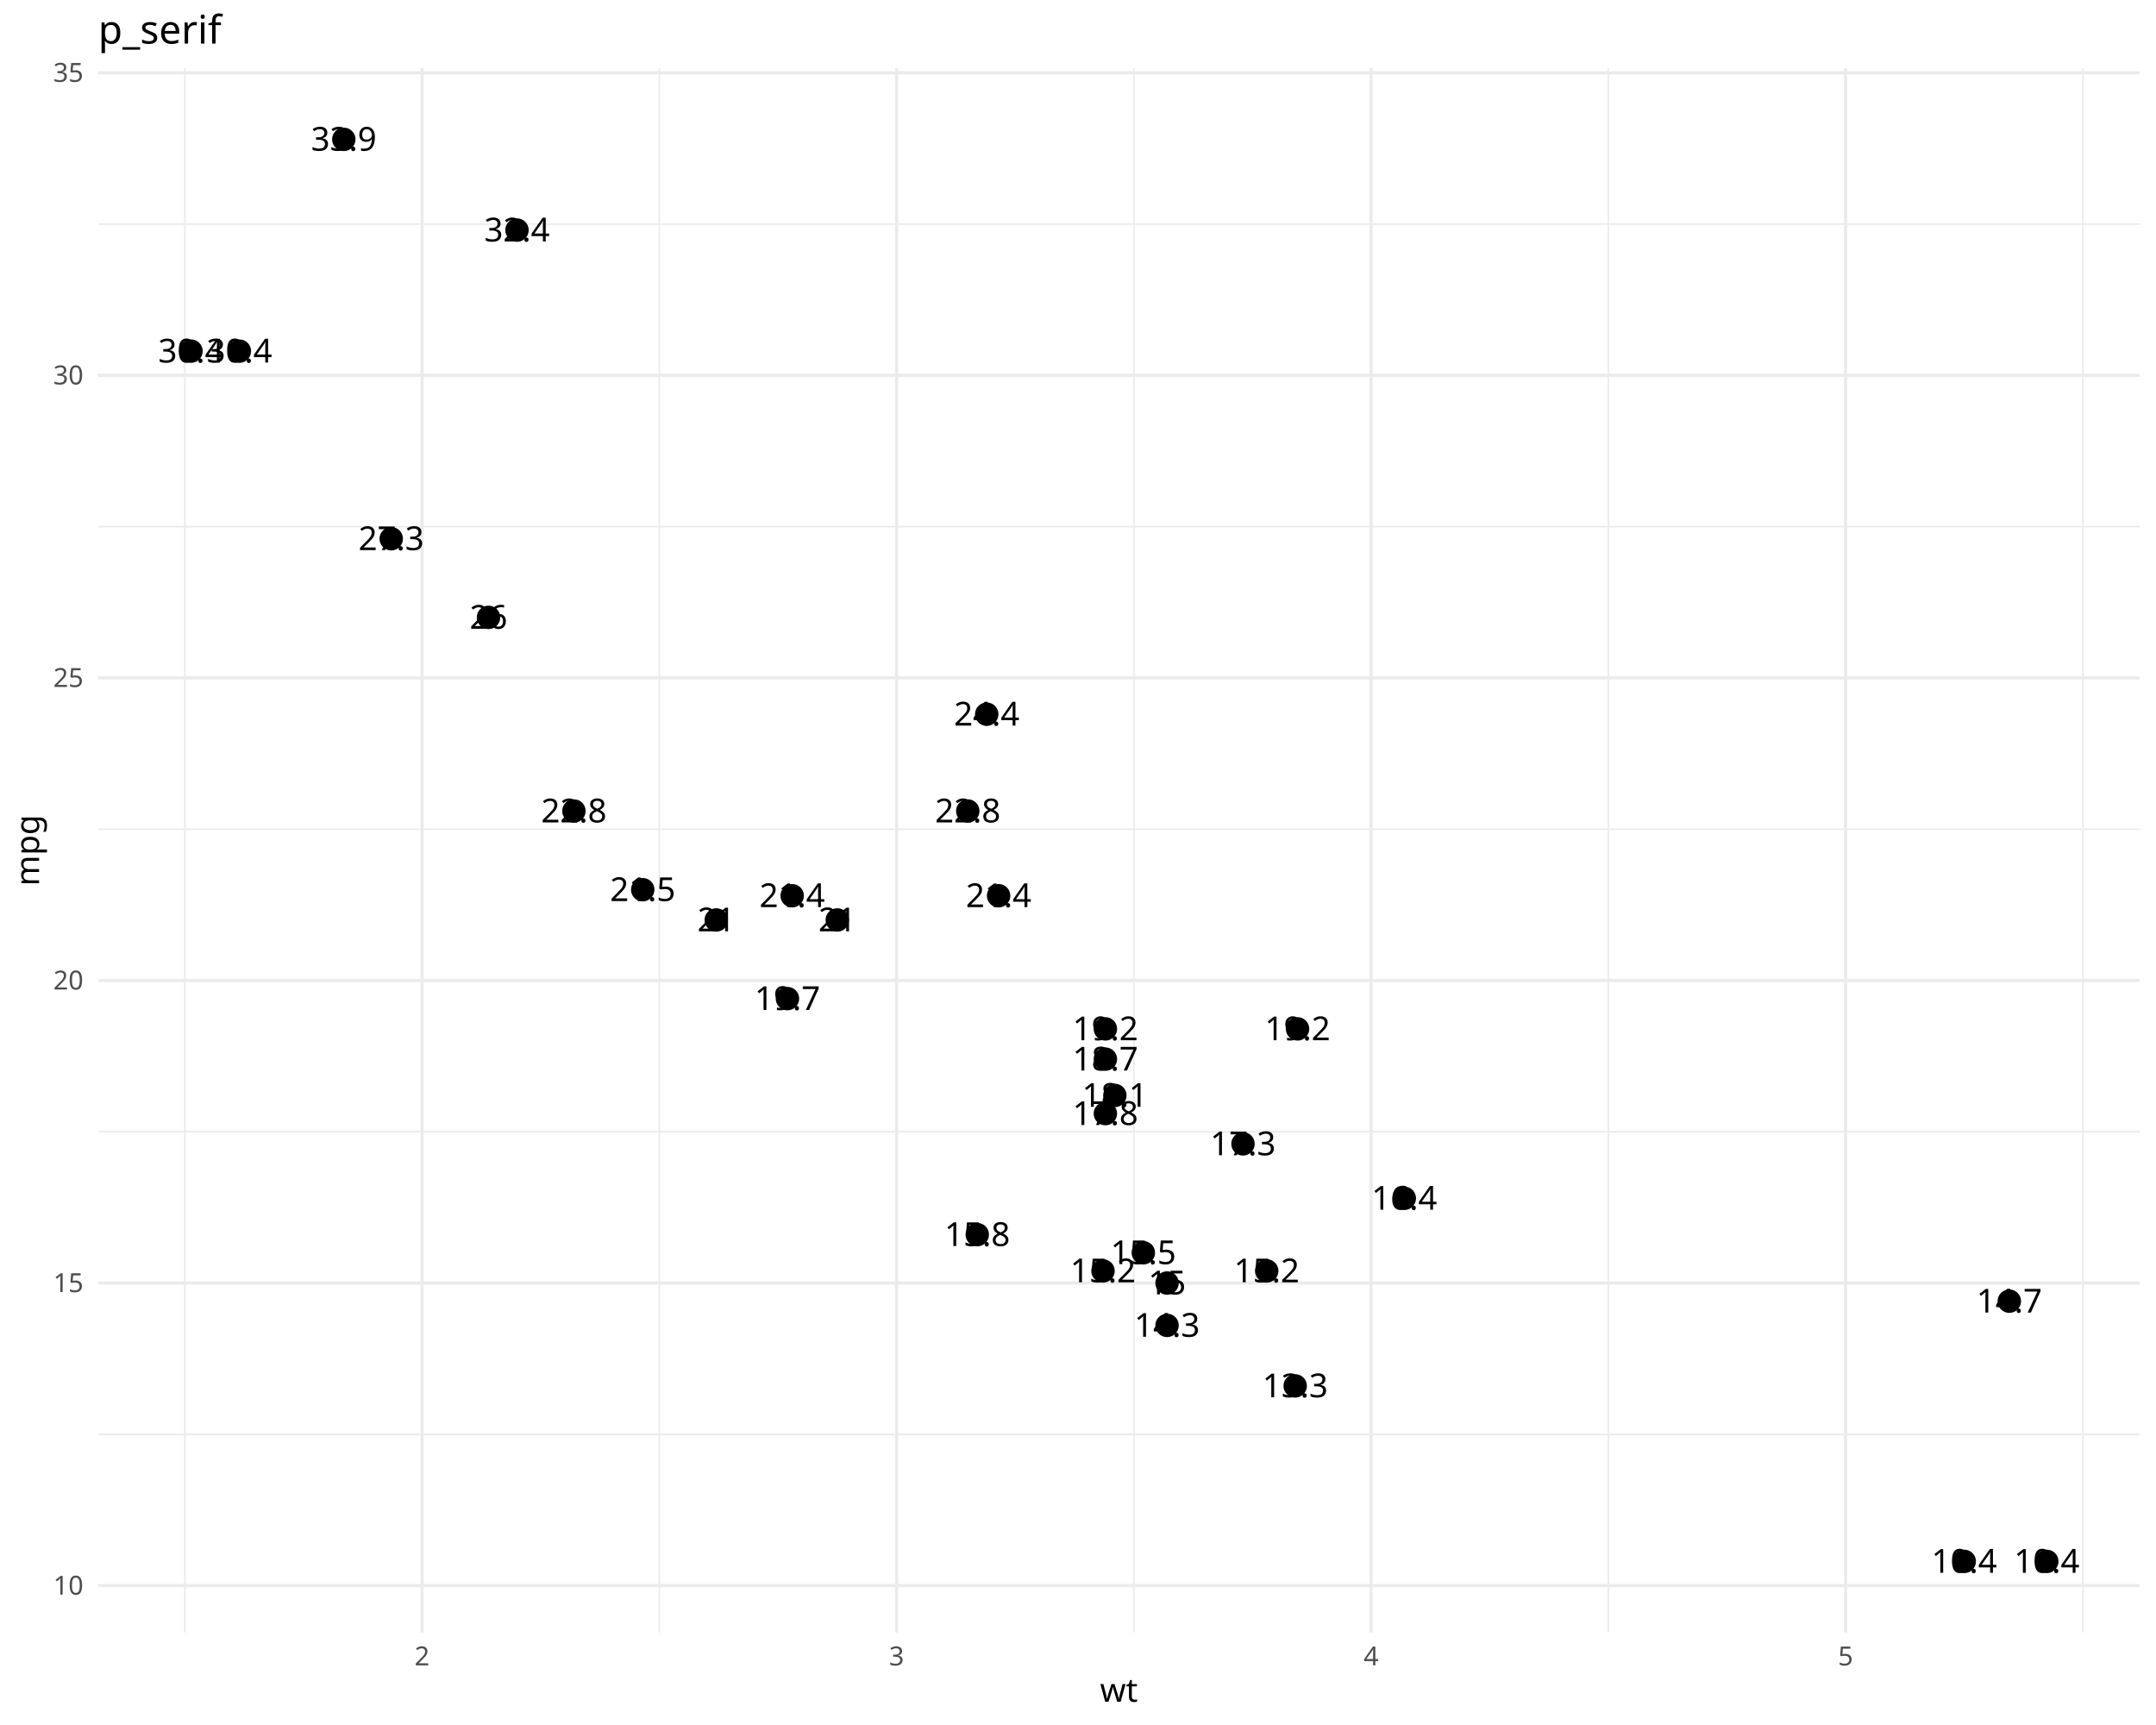
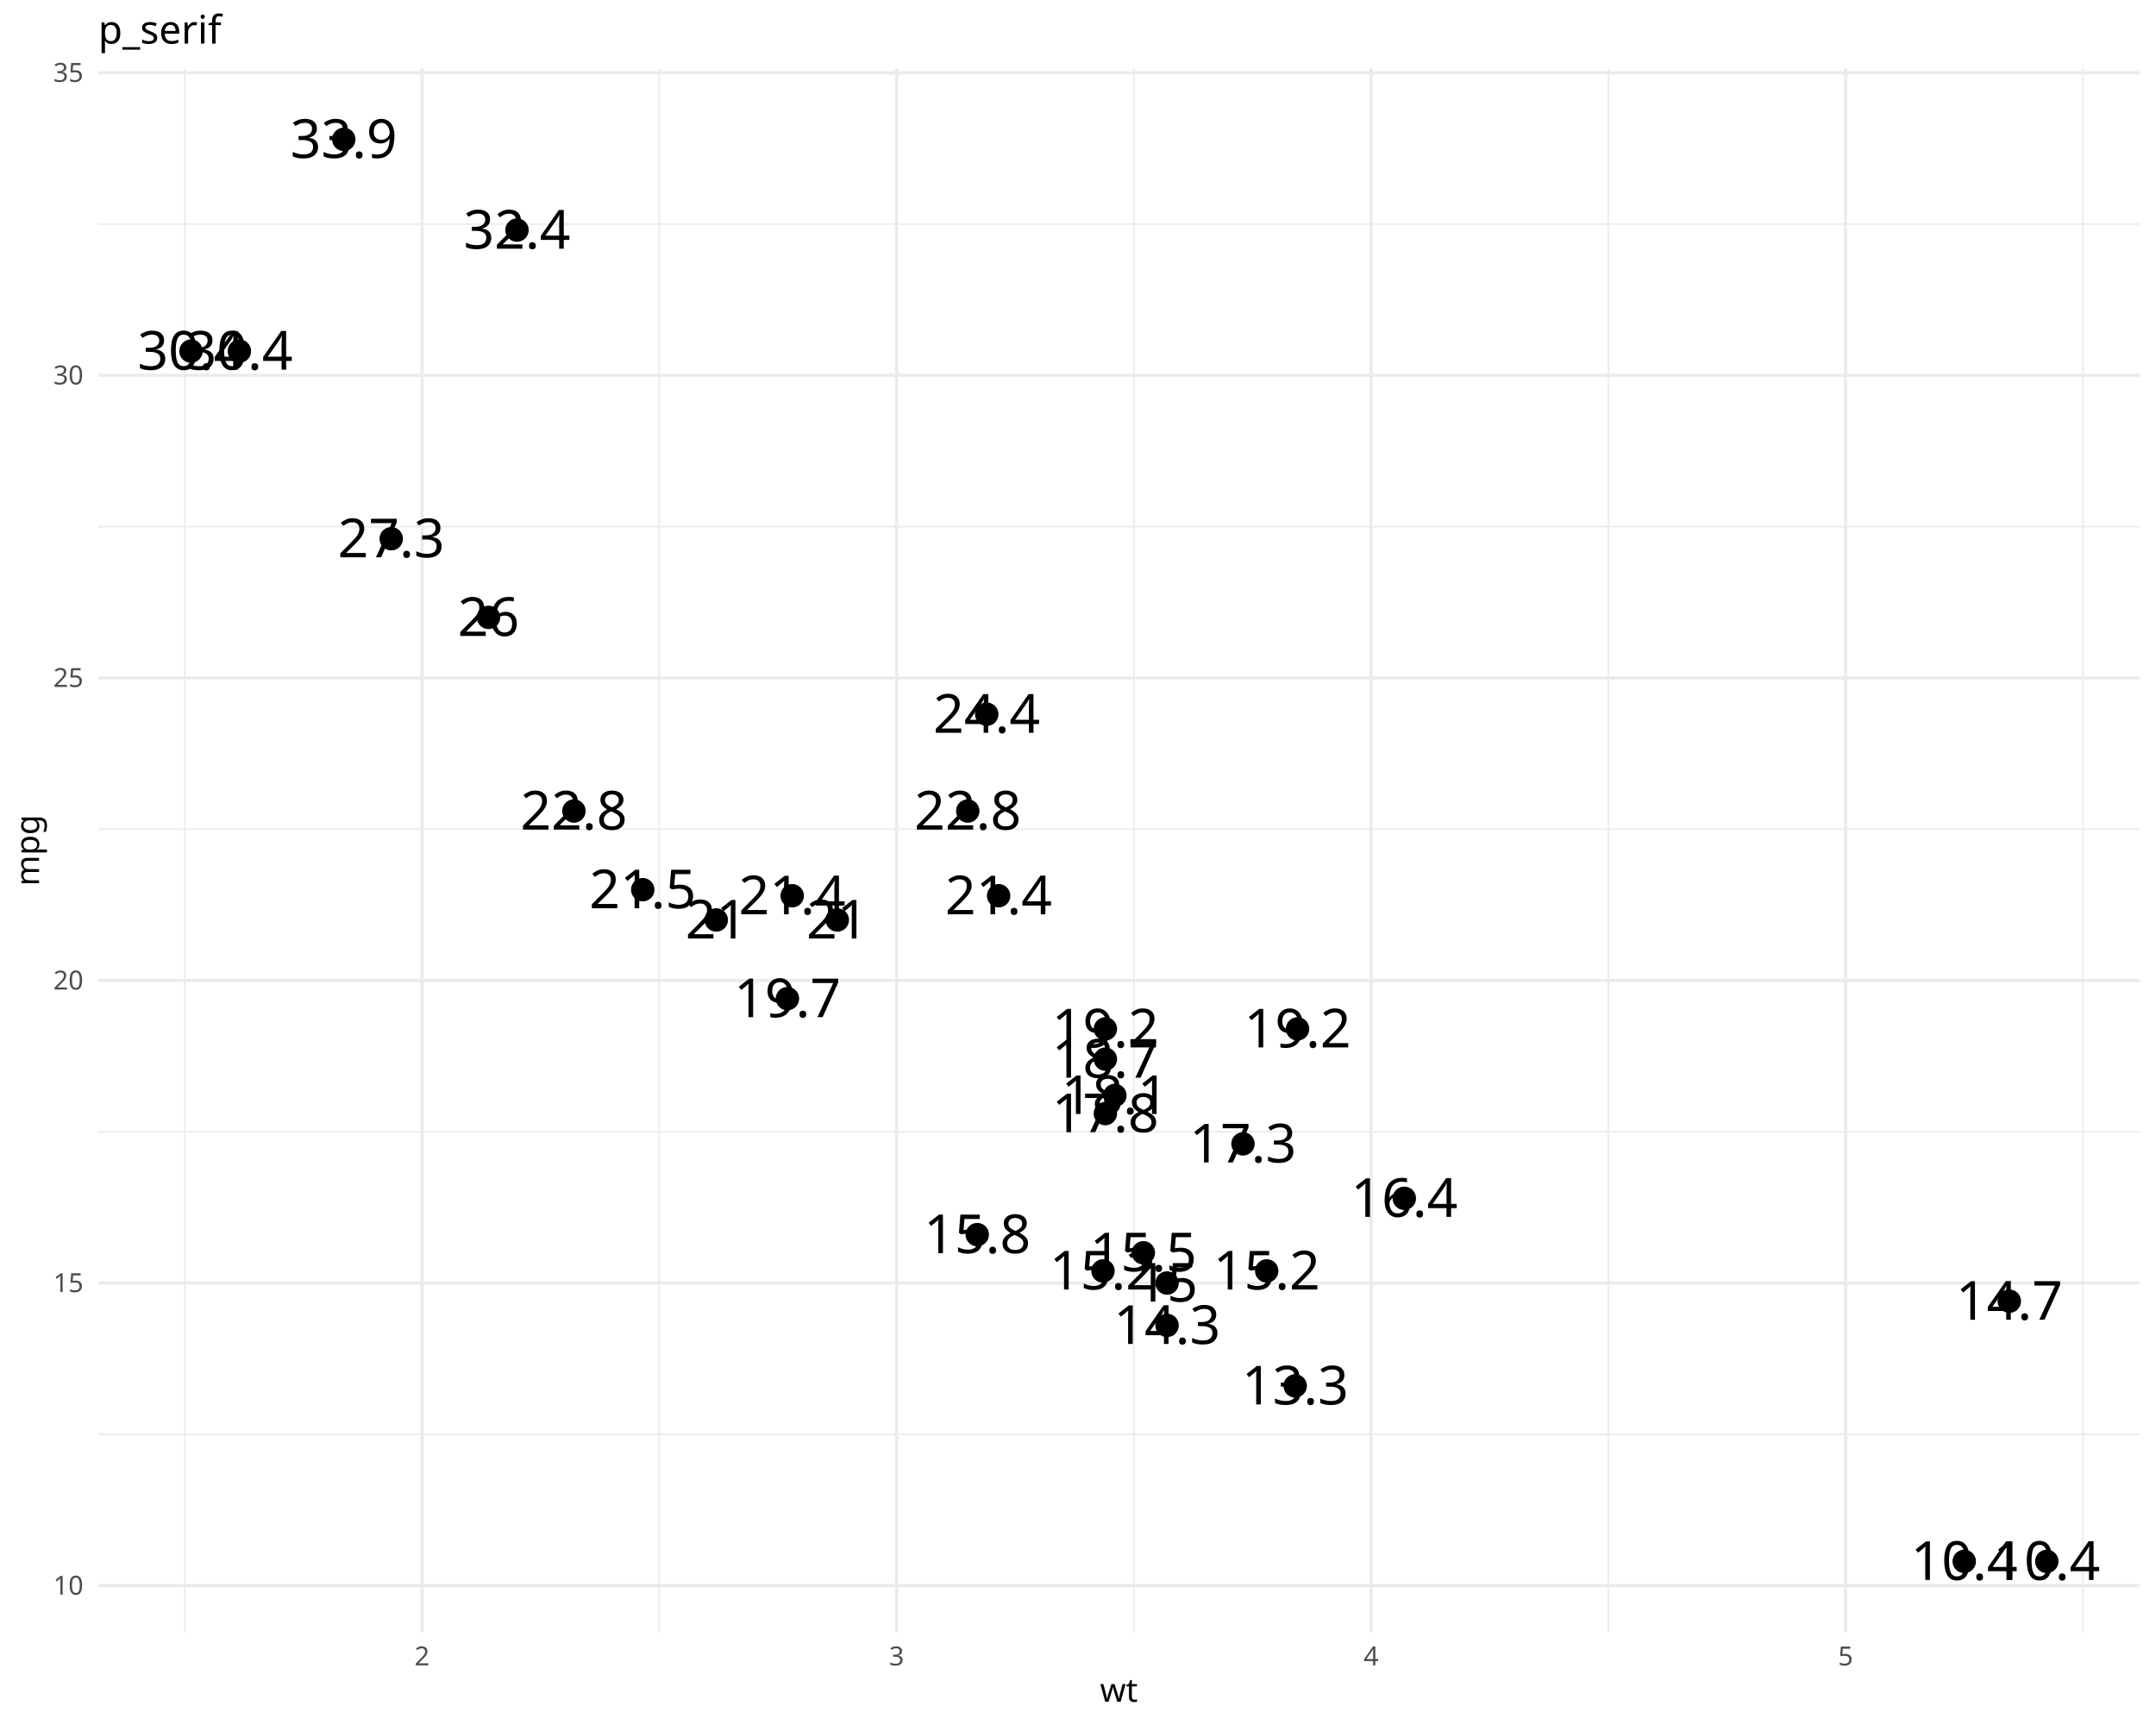
<svg xmlns="http://www.w3.org/2000/svg" class="svglite" data-engine-version="2.0" width="720.00pt" height="576.00pt" viewBox="0 0 720.00 576.00">
  <defs>
    <style type="text/css">
    .svglite line, .svglite polyline, .svglite polygon, .svglite path, .svglite rect, .svglite circle {
      fill: none;
      stroke: #000000;
      stroke-linecap: round;
      stroke-linejoin: round;
      stroke-miterlimit: 10.00;
    }
  </style>
  </defs>
  <rect width="100%" height="100%" style="stroke: none; fill: #FFFFFF;" />
  <defs>
    <clipPath id="cpMC4wMHw3MjAuMDB8MC4wMHw1NzYuMDA=">
      <rect x="0.00" y="0.00" width="720.00" height="576.00" />
    </clipPath>
  </defs>
  <g clip-path="url(#cpMC4wMHw3MjAuMDB8MC4wMHw1NzYuMDA=)">
</g>
  <defs>
    <clipPath id="cpMzIuNzl8NzE0LjUyfDIyLjc4fDU0NS4xMQ==">
      <rect x="32.79" y="22.78" width="681.73" height="522.33" />
    </clipPath>
  </defs>
  <g clip-path="url(#cpMzIuNzl8NzE0LjUyfDIyLjc4fDU0NS4xMQ==)">
    <polyline points="32.79,478.94 714.52,478.94 " style="stroke-width: 0.53; stroke: #EBEBEB; stroke-linecap: butt;" />
    <polyline points="32.79,377.91 714.52,377.91 " style="stroke-width: 0.53; stroke: #EBEBEB; stroke-linecap: butt;" />
    <polyline points="32.79,276.88 714.52,276.88 " style="stroke-width: 0.53; stroke: #EBEBEB; stroke-linecap: butt;" />
    <polyline points="32.79,175.85 714.52,175.85 " style="stroke-width: 0.53; stroke: #EBEBEB; stroke-linecap: butt;" />
    <polyline points="32.79,74.81 714.52,74.81 " style="stroke-width: 0.53; stroke: #EBEBEB; stroke-linecap: butt;" />
    <polyline points="61.72,545.11 61.72,22.78 " style="stroke-width: 0.53; stroke: #EBEBEB; stroke-linecap: butt;" />
    <polyline points="220.18,545.11 220.18,22.78 " style="stroke-width: 0.53; stroke: #EBEBEB; stroke-linecap: butt;" />
    <polyline points="378.65,545.11 378.65,22.78 " style="stroke-width: 0.53; stroke: #EBEBEB; stroke-linecap: butt;" />
    <polyline points="537.11,545.11 537.11,22.78 " style="stroke-width: 0.53; stroke: #EBEBEB; stroke-linecap: butt;" />
    <polyline points="695.58,545.11 695.58,22.78 " style="stroke-width: 0.53; stroke: #EBEBEB; stroke-linecap: butt;" />
    <polyline points="32.79,529.45 714.52,529.45 " style="stroke-width: 1.07; stroke: #EBEBEB; stroke-linecap: butt;" />
    <polyline points="32.79,428.42 714.52,428.42 " style="stroke-width: 1.07; stroke: #EBEBEB; stroke-linecap: butt;" />
    <polyline points="32.79,327.39 714.52,327.39 " style="stroke-width: 1.07; stroke: #EBEBEB; stroke-linecap: butt;" />
    <polyline points="32.79,226.36 714.52,226.36 " style="stroke-width: 1.07; stroke: #EBEBEB; stroke-linecap: butt;" />
    <polyline points="32.79,125.33 714.52,125.33 " style="stroke-width: 1.07; stroke: #EBEBEB; stroke-linecap: butt;" />
    <polyline points="32.79,24.30 714.52,24.30 " style="stroke-width: 1.07; stroke: #EBEBEB; stroke-linecap: butt;" />
    <polyline points="140.95,545.11 140.95,22.78 " style="stroke-width: 1.07; stroke: #EBEBEB; stroke-linecap: butt;" />
    <polyline points="299.42,545.11 299.42,22.78 " style="stroke-width: 1.07; stroke: #EBEBEB; stroke-linecap: butt;" />
    <polyline points="457.88,545.11 457.88,22.78 " style="stroke-width: 1.07; stroke: #EBEBEB; stroke-linecap: butt;" />
    <polyline points="616.34,545.11 616.34,22.78 " style="stroke-width: 1.07; stroke: #EBEBEB; stroke-linecap: butt;" />
    <circle cx="239.20" cy="307.19" r="3.56" style="stroke-width: 0.71; fill: #000000;" />
    <circle cx="279.61" cy="307.19" r="3.56" style="stroke-width: 0.71; fill: #000000;" />
    <circle cx="191.66" cy="270.81" r="3.56" style="stroke-width: 0.71; fill: #000000;" />
    <circle cx="333.49" cy="299.10" r="3.56" style="stroke-width: 0.71; fill: #000000;" />
    <circle cx="369.14" cy="353.66" r="3.56" style="stroke-width: 0.71; fill: #000000;" />
    <circle cx="372.31" cy="365.78" r="3.56" style="stroke-width: 0.71; fill: #000000;" />
    <circle cx="389.74" cy="442.57" r="3.56" style="stroke-width: 0.71; fill: #000000;" />
    <circle cx="329.52" cy="238.48" r="3.56" style="stroke-width: 0.71; fill: #000000;" />
    <circle cx="323.19" cy="270.81" r="3.56" style="stroke-width: 0.71; fill: #000000;" />
    <circle cx="369.14" cy="343.56" r="3.56" style="stroke-width: 0.71; fill: #000000;" />
    <circle cx="369.14" cy="371.84" r="3.56" style="stroke-width: 0.71; fill: #000000;" />
    <circle cx="468.97" cy="400.13" r="3.56" style="stroke-width: 0.71; fill: #000000;" />
    <circle cx="415.10" cy="381.95" r="3.56" style="stroke-width: 0.71; fill: #000000;" />
    <circle cx="423.02" cy="424.38" r="3.56" style="stroke-width: 0.71; fill: #000000;" />
    <circle cx="655.96" cy="521.37" r="3.56" style="stroke-width: 0.71; fill: #000000;" />
    <circle cx="683.53" cy="521.37" r="3.56" style="stroke-width: 0.71; fill: #000000;" />
    <circle cx="671.01" cy="434.48" r="3.56" style="stroke-width: 0.71; fill: #000000;" />
    <circle cx="172.65" cy="76.83" r="3.56" style="stroke-width: 0.71; fill: #000000;" />
    <circle cx="79.94" cy="117.25" r="3.56" style="stroke-width: 0.71; fill: #000000;" />
    <circle cx="114.81" cy="46.53" r="3.56" style="stroke-width: 0.71; fill: #000000;" />
    <circle cx="214.64" cy="297.08" r="3.56" style="stroke-width: 0.71; fill: #000000;" />
    <circle cx="381.82" cy="418.32" r="3.56" style="stroke-width: 0.71; fill: #000000;" />
    <circle cx="368.35" cy="424.38" r="3.56" style="stroke-width: 0.71; fill: #000000;" />
    <circle cx="432.53" cy="462.77" r="3.56" style="stroke-width: 0.71; fill: #000000;" />
    <circle cx="433.32" cy="343.56" r="3.56" style="stroke-width: 0.71; fill: #000000;" />
    <circle cx="130.65" cy="179.89" r="3.56" style="stroke-width: 0.71; fill: #000000;" />
    <circle cx="163.14" cy="206.15" r="3.56" style="stroke-width: 0.71; fill: #000000;" />
    <circle cx="63.78" cy="117.25" r="3.56" style="stroke-width: 0.71; fill: #000000;" />
    <circle cx="326.36" cy="412.26" r="3.56" style="stroke-width: 0.71; fill: #000000;" />
    <circle cx="262.97" cy="333.45" r="3.56" style="stroke-width: 0.71; fill: #000000;" />
    <circle cx="389.74" cy="428.42" r="3.56" style="stroke-width: 0.71; fill: #000000;" />
    <circle cx="264.55" cy="299.10" r="3.56" style="stroke-width: 0.71; fill: #000000;" />
-     <text x="239.20" y="310.98" text-anchor="middle" style="font-size: 11.04px; font-family: sans;" textLength="12.28px" lengthAdjust="spacingAndGlyphs">21</text>
-     <text x="279.61" y="310.98" text-anchor="middle" style="font-size: 11.04px; font-family: sans;" textLength="12.28px" lengthAdjust="spacingAndGlyphs">21</text>
-     <text x="191.66" y="274.61" text-anchor="middle" style="font-size: 11.04px; font-family: sans;" textLength="21.49px" lengthAdjust="spacingAndGlyphs">22.8</text>
-     <text x="333.49" y="302.90" text-anchor="middle" style="font-size: 11.04px; font-family: sans;" textLength="21.49px" lengthAdjust="spacingAndGlyphs">21.4</text>
-     <text x="369.14" y="357.46" text-anchor="middle" style="font-size: 11.04px; font-family: sans;" textLength="21.49px" lengthAdjust="spacingAndGlyphs">18.7</text>
-     <text x="372.31" y="369.58" text-anchor="middle" style="font-size: 11.04px; font-family: sans;" textLength="21.49px" lengthAdjust="spacingAndGlyphs">18.1</text>
-     <text x="389.74" y="446.37" text-anchor="middle" style="font-size: 11.04px; font-family: sans;" textLength="21.49px" lengthAdjust="spacingAndGlyphs">14.3</text>
-     <text x="329.52" y="242.28" text-anchor="middle" style="font-size: 11.04px; font-family: sans;" textLength="21.49px" lengthAdjust="spacingAndGlyphs">24.4</text>
-     <text x="323.19" y="274.61" text-anchor="middle" style="font-size: 11.04px; font-family: sans;" textLength="21.49px" lengthAdjust="spacingAndGlyphs">22.8</text>
-     <text x="369.14" y="347.35" text-anchor="middle" style="font-size: 11.04px; font-family: sans;" textLength="21.49px" lengthAdjust="spacingAndGlyphs">19.2</text>
-     <text x="369.14" y="375.64" text-anchor="middle" style="font-size: 11.04px; font-family: sans;" textLength="21.49px" lengthAdjust="spacingAndGlyphs">17.8</text>
-     <text x="468.97" y="403.93" text-anchor="middle" style="font-size: 11.04px; font-family: sans;" textLength="21.49px" lengthAdjust="spacingAndGlyphs">16.4</text>
-     <text x="415.10" y="385.75" text-anchor="middle" style="font-size: 11.04px; font-family: sans;" textLength="21.49px" lengthAdjust="spacingAndGlyphs">17.3</text>
-     <text x="423.02" y="428.18" text-anchor="middle" style="font-size: 11.04px; font-family: sans;" textLength="21.49px" lengthAdjust="spacingAndGlyphs">15.2</text>
-     <text x="655.96" y="525.17" text-anchor="middle" style="font-size: 11.04px; font-family: sans;" textLength="21.49px" lengthAdjust="spacingAndGlyphs">10.4</text>
-     <text x="683.53" y="525.17" text-anchor="middle" style="font-size: 11.04px; font-family: sans;" textLength="21.49px" lengthAdjust="spacingAndGlyphs">10.4</text>
-     <text x="671.01" y="438.28" text-anchor="middle" style="font-size: 11.04px; font-family: sans;" textLength="21.49px" lengthAdjust="spacingAndGlyphs">14.7</text>
-     <text x="172.65" y="80.63" text-anchor="middle" style="font-size: 11.04px; font-family: sans;" textLength="21.49px" lengthAdjust="spacingAndGlyphs">32.4</text>
-     <text x="79.94" y="121.05" text-anchor="middle" style="font-size: 11.04px; font-family: sans;" textLength="21.49px" lengthAdjust="spacingAndGlyphs">30.4</text>
-     <text x="114.81" y="50.32" text-anchor="middle" style="font-size: 11.04px; font-family: sans;" textLength="21.49px" lengthAdjust="spacingAndGlyphs">33.9</text>
-     <text x="214.64" y="300.88" text-anchor="middle" style="font-size: 11.04px; font-family: sans;" textLength="21.49px" lengthAdjust="spacingAndGlyphs">21.5</text>
-     <text x="381.82" y="422.12" text-anchor="middle" style="font-size: 11.04px; font-family: sans;" textLength="21.49px" lengthAdjust="spacingAndGlyphs">15.5</text>
-     <text x="368.35" y="428.18" text-anchor="middle" style="font-size: 11.04px; font-family: sans;" textLength="21.49px" lengthAdjust="spacingAndGlyphs">15.2</text>
-     <text x="432.53" y="466.57" text-anchor="middle" style="font-size: 11.04px; font-family: sans;" textLength="21.49px" lengthAdjust="spacingAndGlyphs">13.3</text>
-     <text x="433.32" y="347.35" text-anchor="middle" style="font-size: 11.04px; font-family: sans;" textLength="21.49px" lengthAdjust="spacingAndGlyphs">19.2</text>
-     <text x="130.65" y="183.69" text-anchor="middle" style="font-size: 11.04px; font-family: sans;" textLength="21.49px" lengthAdjust="spacingAndGlyphs">27.3</text>
-     <text x="163.14" y="209.95" text-anchor="middle" style="font-size: 11.04px; font-family: sans;" textLength="12.28px" lengthAdjust="spacingAndGlyphs">26</text>
-     <text x="63.78" y="121.05" text-anchor="middle" style="font-size: 11.04px; font-family: sans;" textLength="21.49px" lengthAdjust="spacingAndGlyphs">30.4</text>
-     <text x="326.36" y="416.06" text-anchor="middle" style="font-size: 11.04px; font-family: sans;" textLength="21.49px" lengthAdjust="spacingAndGlyphs">15.8</text>
-     <text x="262.97" y="337.25" text-anchor="middle" style="font-size: 11.04px; font-family: sans;" textLength="21.49px" lengthAdjust="spacingAndGlyphs">19.7</text>
-     <text x="389.74" y="432.22" text-anchor="middle" style="font-size: 11.04px; font-family: sans;" textLength="12.28px" lengthAdjust="spacingAndGlyphs">15</text>
-     <text x="264.55" y="302.90" text-anchor="middle" style="font-size: 11.04px; font-family: sans;" textLength="21.49px" lengthAdjust="spacingAndGlyphs">21.4</text>
+     <text x="239.20" y="313.38" text-anchor="middle" style="font-size: 18.00px; font-family: sans;" textLength="20.02px" lengthAdjust="spacingAndGlyphs">21</text>
+     <text x="279.61" y="313.38" text-anchor="middle" style="font-size: 18.00px; font-family: sans;" textLength="20.02px" lengthAdjust="spacingAndGlyphs">21</text>
+     <text x="191.66" y="277.01" text-anchor="middle" style="font-size: 18.00px; font-family: sans;" textLength="35.04px" lengthAdjust="spacingAndGlyphs">22.8</text>
+     <text x="333.49" y="305.30" text-anchor="middle" style="font-size: 18.00px; font-family: sans;" textLength="35.04px" lengthAdjust="spacingAndGlyphs">21.4</text>
+     <text x="369.14" y="359.85" text-anchor="middle" style="font-size: 18.00px; font-family: sans;" textLength="35.04px" lengthAdjust="spacingAndGlyphs">18.7</text>
+     <text x="372.31" y="371.98" text-anchor="middle" style="font-size: 18.00px; font-family: sans;" textLength="35.04px" lengthAdjust="spacingAndGlyphs">18.1</text>
+     <text x="389.74" y="448.76" text-anchor="middle" style="font-size: 18.00px; font-family: sans;" textLength="35.04px" lengthAdjust="spacingAndGlyphs">14.3</text>
+     <text x="329.52" y="244.68" text-anchor="middle" style="font-size: 18.00px; font-family: sans;" textLength="35.04px" lengthAdjust="spacingAndGlyphs">24.4</text>
+     <text x="323.19" y="277.01" text-anchor="middle" style="font-size: 18.00px; font-family: sans;" textLength="35.04px" lengthAdjust="spacingAndGlyphs">22.8</text>
+     <text x="369.14" y="349.75" text-anchor="middle" style="font-size: 18.00px; font-family: sans;" textLength="35.04px" lengthAdjust="spacingAndGlyphs">19.2</text>
+     <text x="369.14" y="378.04" text-anchor="middle" style="font-size: 18.00px; font-family: sans;" textLength="35.04px" lengthAdjust="spacingAndGlyphs">17.8</text>
+     <text x="468.97" y="406.33" text-anchor="middle" style="font-size: 18.00px; font-family: sans;" textLength="35.04px" lengthAdjust="spacingAndGlyphs">16.4</text>
+     <text x="415.10" y="388.14" text-anchor="middle" style="font-size: 18.00px; font-family: sans;" textLength="35.04px" lengthAdjust="spacingAndGlyphs">17.3</text>
+     <text x="423.02" y="430.57" text-anchor="middle" style="font-size: 18.00px; font-family: sans;" textLength="35.04px" lengthAdjust="spacingAndGlyphs">15.2</text>
+     <text x="655.96" y="527.56" text-anchor="middle" style="font-size: 18.00px; font-family: sans;" textLength="35.04px" lengthAdjust="spacingAndGlyphs">10.4</text>
+     <text x="683.53" y="527.56" text-anchor="middle" style="font-size: 18.00px; font-family: sans;" textLength="35.04px" lengthAdjust="spacingAndGlyphs">10.4</text>
+     <text x="671.01" y="440.68" text-anchor="middle" style="font-size: 18.00px; font-family: sans;" textLength="35.04px" lengthAdjust="spacingAndGlyphs">14.7</text>
+     <text x="172.65" y="83.03" text-anchor="middle" style="font-size: 18.00px; font-family: sans;" textLength="35.04px" lengthAdjust="spacingAndGlyphs">32.4</text>
+     <text x="79.94" y="123.44" text-anchor="middle" style="font-size: 18.00px; font-family: sans;" textLength="35.04px" lengthAdjust="spacingAndGlyphs">30.4</text>
+     <text x="114.81" y="52.72" text-anchor="middle" style="font-size: 18.00px; font-family: sans;" textLength="35.04px" lengthAdjust="spacingAndGlyphs">33.9</text>
+     <text x="214.64" y="303.28" text-anchor="middle" style="font-size: 18.00px; font-family: sans;" textLength="35.04px" lengthAdjust="spacingAndGlyphs">21.5</text>
+     <text x="381.82" y="424.51" text-anchor="middle" style="font-size: 18.00px; font-family: sans;" textLength="35.04px" lengthAdjust="spacingAndGlyphs">15.5</text>
+     <text x="368.35" y="430.57" text-anchor="middle" style="font-size: 18.00px; font-family: sans;" textLength="35.04px" lengthAdjust="spacingAndGlyphs">15.2</text>
+     <text x="432.53" y="468.97" text-anchor="middle" style="font-size: 18.00px; font-family: sans;" textLength="35.04px" lengthAdjust="spacingAndGlyphs">13.3</text>
+     <text x="433.32" y="349.75" text-anchor="middle" style="font-size: 18.00px; font-family: sans;" textLength="35.04px" lengthAdjust="spacingAndGlyphs">19.2</text>
+     <text x="130.65" y="186.08" text-anchor="middle" style="font-size: 18.00px; font-family: sans;" textLength="35.04px" lengthAdjust="spacingAndGlyphs">27.3</text>
+     <text x="163.14" y="212.35" text-anchor="middle" style="font-size: 18.00px; font-family: sans;" textLength="20.02px" lengthAdjust="spacingAndGlyphs">26</text>
+     <text x="63.78" y="123.44" text-anchor="middle" style="font-size: 18.00px; font-family: sans;" textLength="35.04px" lengthAdjust="spacingAndGlyphs">30.4</text>
+     <text x="326.36" y="418.45" text-anchor="middle" style="font-size: 18.00px; font-family: sans;" textLength="35.04px" lengthAdjust="spacingAndGlyphs">15.8</text>
+     <text x="262.97" y="339.65" text-anchor="middle" style="font-size: 18.00px; font-family: sans;" textLength="35.04px" lengthAdjust="spacingAndGlyphs">19.7</text>
+     <text x="389.74" y="434.62" text-anchor="middle" style="font-size: 18.00px; font-family: sans;" textLength="20.02px" lengthAdjust="spacingAndGlyphs">15</text>
+     <text x="264.55" y="305.30" text-anchor="middle" style="font-size: 18.00px; font-family: sans;" textLength="35.04px" lengthAdjust="spacingAndGlyphs">21.4</text>
  </g>
  <g clip-path="url(#cpMC4wMHw3MjAuMDB8MC4wMHw1NzYuMDA=)">
    <text x="27.86" y="532.48" text-anchor="end" style="font-size: 8.80px; fill: #4D4D4D; font-family: sans;" textLength="9.79px" lengthAdjust="spacingAndGlyphs">10</text>
    <text x="27.86" y="431.45" text-anchor="end" style="font-size: 8.80px; fill: #4D4D4D; font-family: sans;" textLength="9.79px" lengthAdjust="spacingAndGlyphs">15</text>
    <text x="27.86" y="330.42" text-anchor="end" style="font-size: 8.80px; fill: #4D4D4D; font-family: sans;" textLength="9.79px" lengthAdjust="spacingAndGlyphs">20</text>
    <text x="27.86" y="229.39" text-anchor="end" style="font-size: 8.80px; fill: #4D4D4D; font-family: sans;" textLength="9.79px" lengthAdjust="spacingAndGlyphs">25</text>
    <text x="27.86" y="128.36" text-anchor="end" style="font-size: 8.80px; fill: #4D4D4D; font-family: sans;" textLength="9.79px" lengthAdjust="spacingAndGlyphs">30</text>
    <text x="27.86" y="27.33" text-anchor="end" style="font-size: 8.80px; fill: #4D4D4D; font-family: sans;" textLength="9.79px" lengthAdjust="spacingAndGlyphs">35</text>
    <text x="140.95" y="556.10" text-anchor="middle" style="font-size: 8.80px; fill: #4D4D4D; font-family: sans;" textLength="4.89px" lengthAdjust="spacingAndGlyphs">2</text>
    <text x="299.42" y="556.10" text-anchor="middle" style="font-size: 8.80px; fill: #4D4D4D; font-family: sans;" textLength="4.89px" lengthAdjust="spacingAndGlyphs">3</text>
    <text x="457.88" y="556.10" text-anchor="middle" style="font-size: 8.80px; fill: #4D4D4D; font-family: sans;" textLength="4.89px" lengthAdjust="spacingAndGlyphs">4</text>
    <text x="616.34" y="556.10" text-anchor="middle" style="font-size: 8.80px; fill: #4D4D4D; font-family: sans;" textLength="4.89px" lengthAdjust="spacingAndGlyphs">5</text>
    <text x="373.66" y="568.24" text-anchor="middle" style="font-size: 11.00px; font-family: sans;" textLength="11.00px" lengthAdjust="spacingAndGlyphs">wt</text>
    <text transform="translate(13.05,283.95) rotate(-90)" text-anchor="middle" style="font-size: 11.00px; font-family: sans;" textLength="21.40px" lengthAdjust="spacingAndGlyphs">mpg</text>
    <text x="32.79" y="14.56" style="font-size: 13.20px; font-family: sans;" textLength="39.62px" lengthAdjust="spacingAndGlyphs">p_serif</text>
  </g>
</svg>
